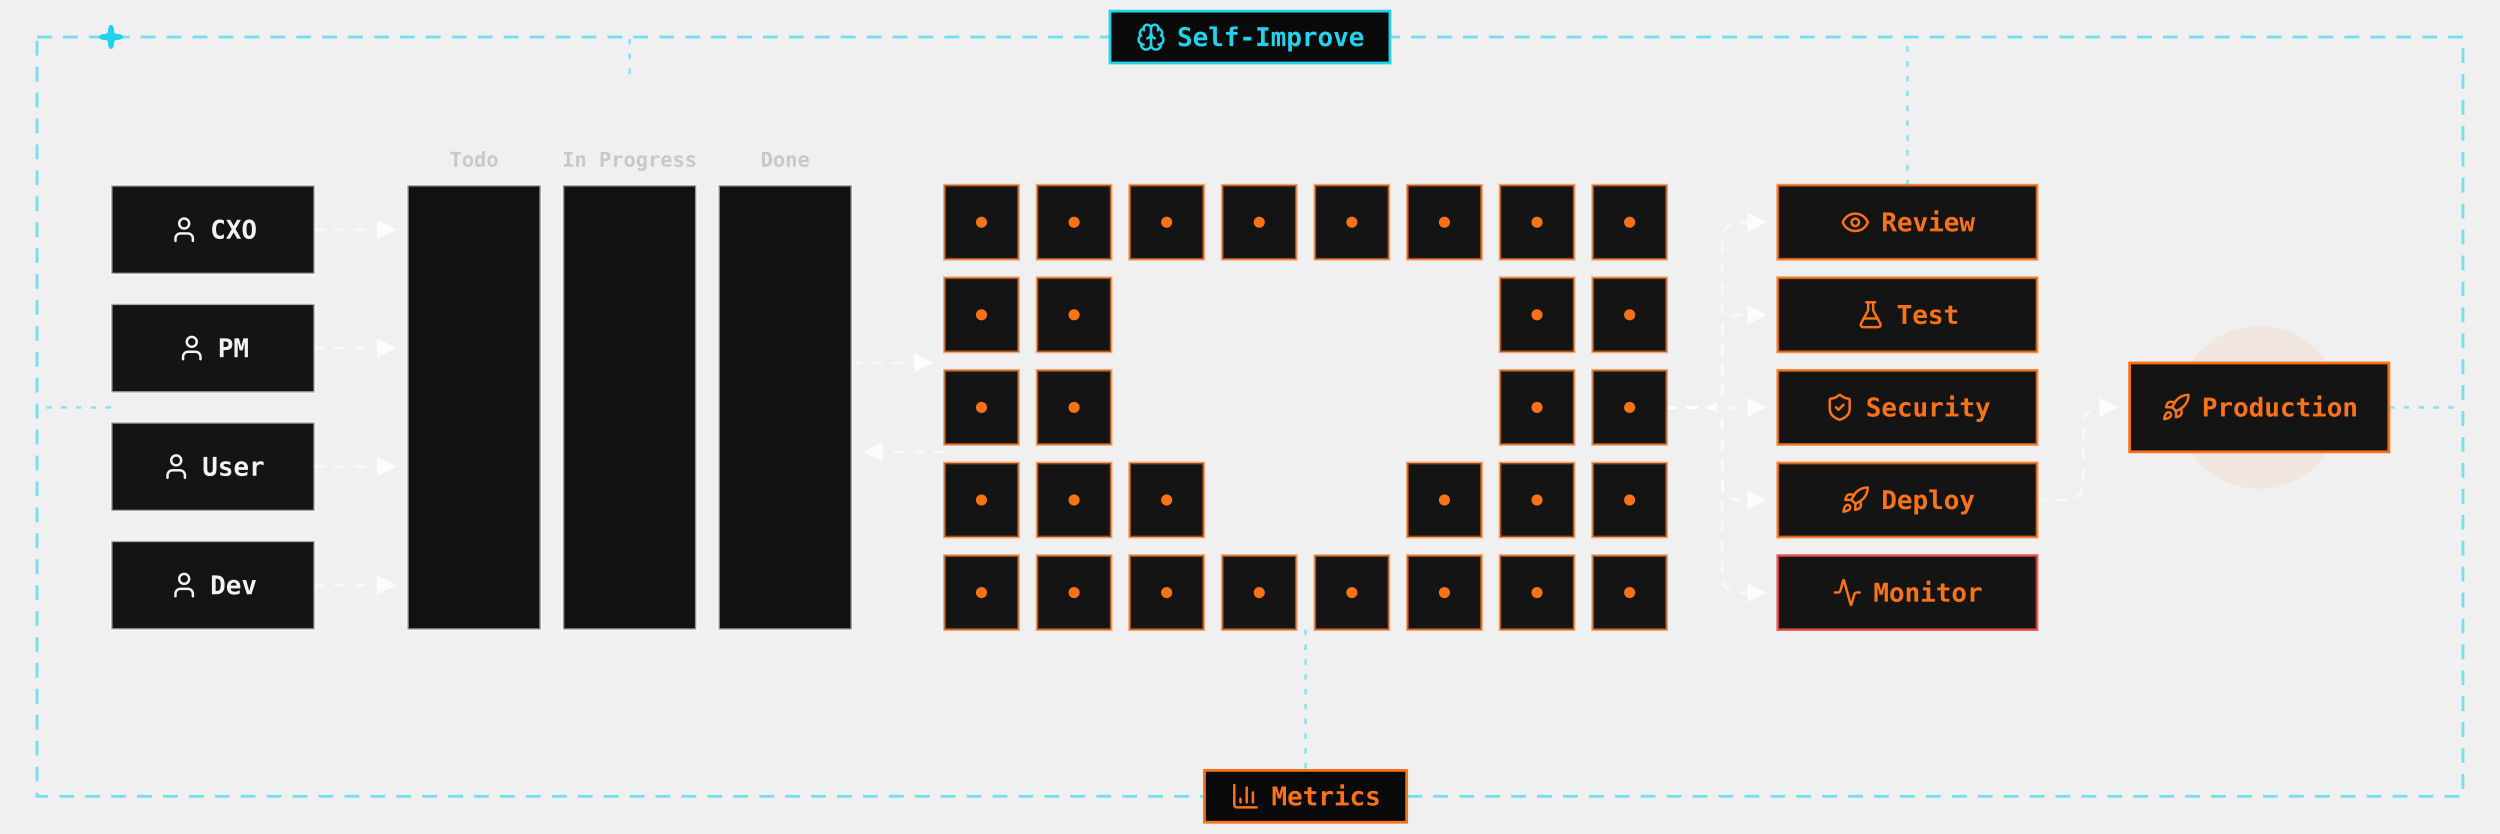
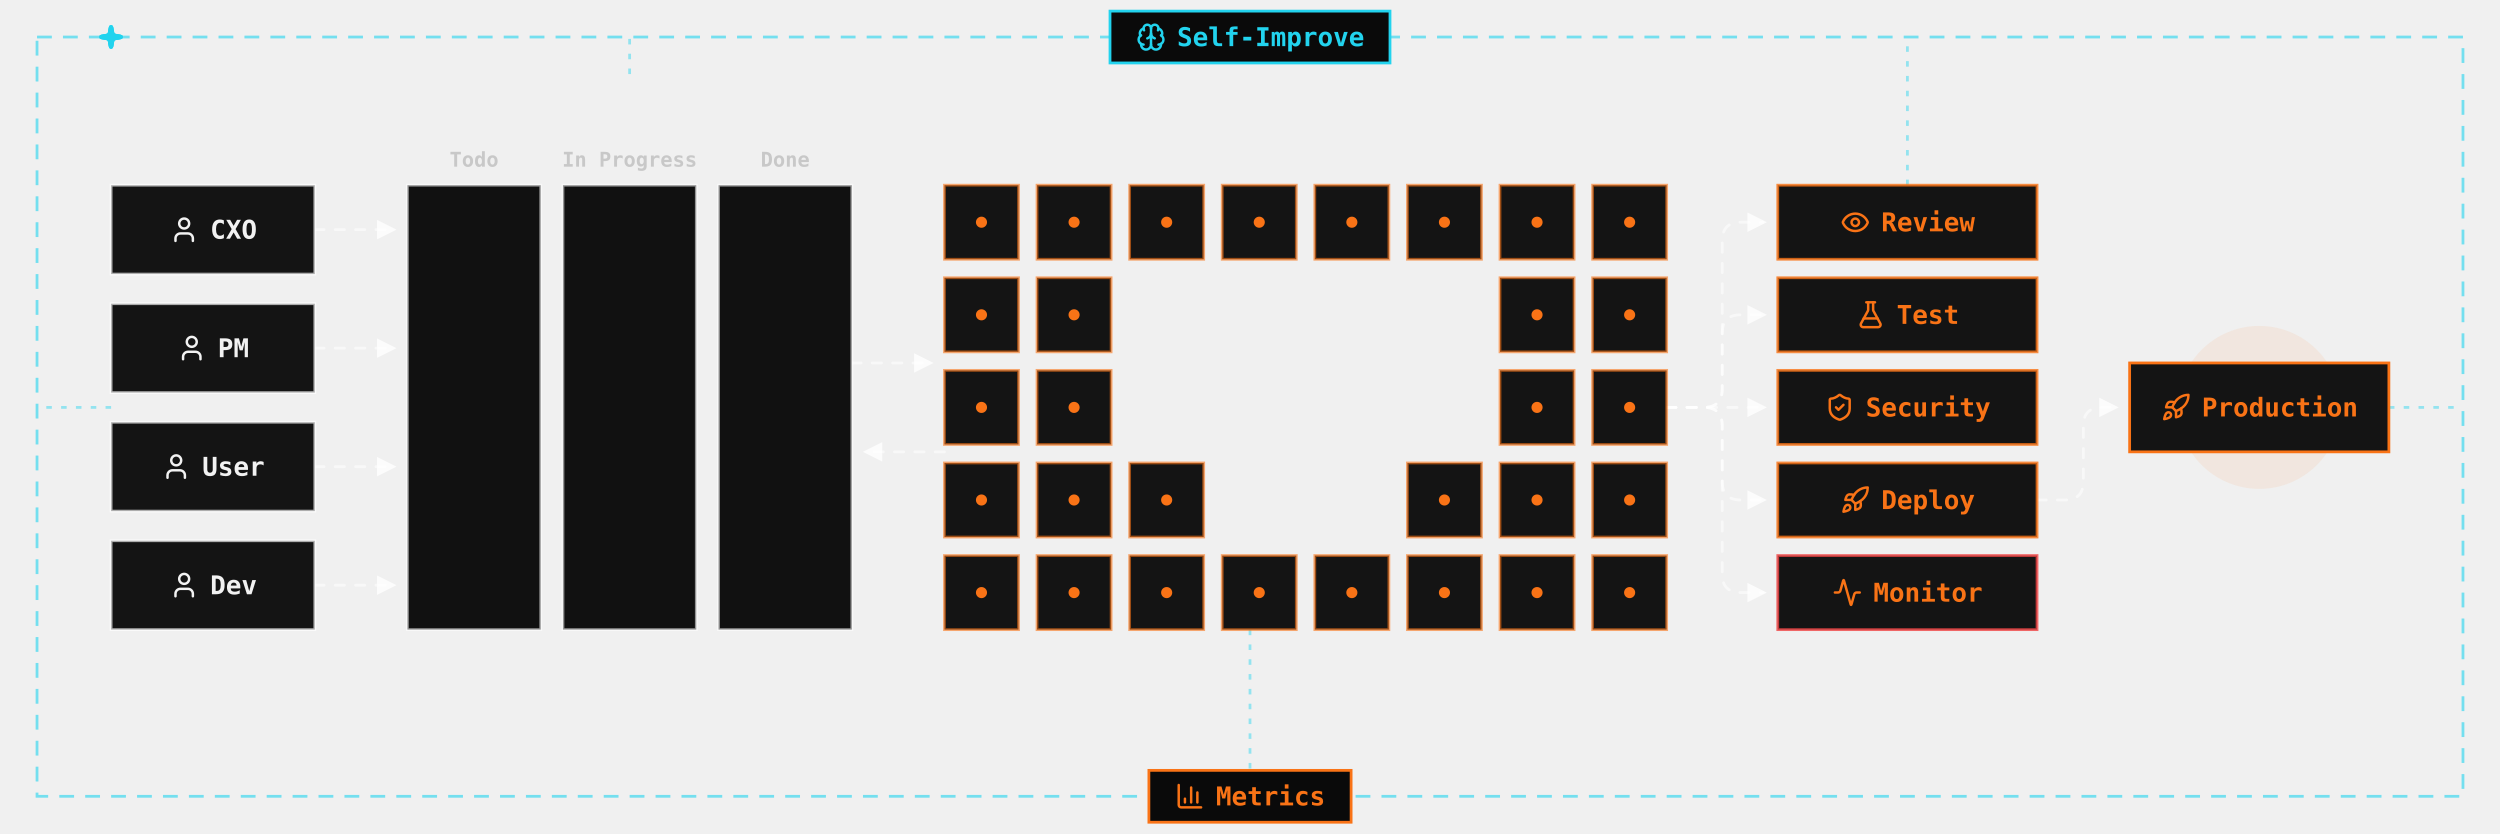
<svg xmlns="http://www.w3.org/2000/svg" viewBox="-60 -20 1350 450" font-family="Space Mono, ui-monospace, Menlo, monospace">
  <defs>
    <marker id="arr" viewBox="0 0 10 10" refX="8" refY="5" markerWidth="7" markerHeight="7" orient="auto">
      <path d="M0 0 L10 5 L0 10 Z" fill="rgba(255,255,255,0.8)" />
    </marker>
    <path id="u0" d="M110 104 H152" />
    <path id="u1" d="M110 168 H152" />
    <path id="u2" d="M110 232 H152" />
    <path id="u3" d="M110 296 H152" />
    <path id="tf" d="M400 176 H442" />
    <path id="ft" d="M450 224 H408" />
    <path id="s0" d="M840 200 H860 Q870 200 870 190 V110 Q870 100 880 100 H892" />
    <path id="s1" d="M840 200 H860 Q870 200 870 190 V160 Q870 150 880 150 H892" />
    <path id="s2" d="M840 200 H892" />
    <path id="s3" d="M840 200 H860 Q870 200 870 210 V240 Q870 250 880 250 H892" />
    <path id="s4" d="M840 200 H860 Q870 200 870 210 V290 Q870 300 880 300 H892" />
    <path id="dp" d="M1040 250 H1055 Q1065 250 1065 240 V210 Q1065 200 1075 200 H1082" />
    <path id="ob" d="M970 320 V370 Q970 380 960 380 H206 Q196 380 196 370 V328" />
  </defs>
  <g fill="none" stroke="rgba(255,255,255,0.55)" stroke-width="1.5" stroke-dasharray="5 6" stroke-linecap="round" marker-end="url(#arr)">
    <use href="#u0" />
    <use href="#u1" />
    <use href="#u2" />
    <use href="#u3" />
    <use href="#tf" />
    <use href="#ft" />
    <use href="#s0" />
    <use href="#s1" />
    <use href="#s2" />
    <use href="#s3" />
    <use href="#s4" />
    <use href="#dp" />
    <animate attributeName="stroke-dashoffset" from="0" to="-22" dur="1s" repeatCount="indefinite" />
  </g>
  <path id="ring" d="M-40 0 H1270 V410 H-40 Z" fill="none" stroke="#22d3ee" stroke-opacity="0.6" stroke-width="1.5" stroke-dasharray="8 6">
    <animate attributeName="stroke-dashoffset" from="0" to="-28" dur="1.5s" repeatCount="indefinite" />
  </path>
  <g>
    <g transform="translate(-7 -7) scale(0.58)" fill="#22d3ee" stroke="#22d3ee" stroke-width="2" stroke-linejoin="round">
      <path d="M11.017 2.814a1 1 0 0 1 1.966 0l1.051 5.558a2 2 0 0 0 1.594 1.594l5.558 1.051a1 1 0 0 1 0 1.966l-5.558 1.051a2 2 0 0 0-1.594 1.594l-1.051 5.558a1 1 0 0 1-1.966 0l-1.051-5.558a2 2 0 0 0-1.594-1.594l-5.558-1.051a1 1 0 0 1 0-1.966l5.558-1.051a2 2 0 0 0 1.594-1.594z" />
    </g>
    <animateMotion dur="12s" begin="0s" repeatCount="indefinite">
      <mpath href="#ring" />
    </animateMotion>
  </g>
  <g>
    <g transform="translate(-7 -7) scale(0.58)" fill="#22d3ee" stroke="#22d3ee" stroke-width="2" stroke-linejoin="round">
      <path d="M11.017 2.814a1 1 0 0 1 1.966 0l1.051 5.558a2 2 0 0 0 1.594 1.594l5.558 1.051a1 1 0 0 1 0 1.966l-5.558 1.051a2 2 0 0 0-1.594 1.594l-1.051 5.558a1 1 0 0 1-1.966 0l-1.051-5.558a2 2 0 0 0-1.594-1.594l-5.558-1.051a1 1 0 0 1 0-1.966l5.558-1.051a2 2 0 0 0 1.594-1.594z" />
    </g>
    <animateMotion dur="12s" begin="-4s" repeatCount="indefinite">
      <mpath href="#ring" />
    </animateMotion>
  </g>
  <g>
    <g transform="translate(-7 -7) scale(0.58)" fill="#22d3ee" stroke="#22d3ee" stroke-width="2" stroke-linejoin="round">
      <path d="M11.017 2.814a1 1 0 0 1 1.966 0l1.051 5.558a2 2 0 0 0 1.594 1.594l5.558 1.051a1 1 0 0 1 0 1.966l-5.558 1.051a2 2 0 0 0-1.594 1.594l-1.051 5.558a1 1 0 0 1-1.966 0l-1.051-5.558a2 2 0 0 0-1.594-1.594l-5.558-1.051a1 1 0 0 1 0-1.966l5.558-1.051a2 2 0 0 0 1.594-1.594z" />
    </g>
    <animateMotion dur="12s" begin="-8s" repeatCount="indefinite">
      <mpath href="#ring" />
    </animateMotion>
  </g>
  <path d="M0 200 H-40" fill="none" stroke="#22d3ee" stroke-opacity="0.45" stroke-width="1.5" stroke-dasharray="3 5" />
  <circle r="4" fill="#fff" opacity="0">
    <animate attributeName="opacity" values="1;1;0;0" keyTimes="0;0.24;0.25;1" dur="6s" begin="-0.0s" repeatCount="indefinite" />
    <animateMotion path="M0 200 H-40" dur="6s" begin="-0.0s" repeatCount="indefinite" keyPoints="0;1;1" keyTimes="0;0.25;1" calcMode="linear" />
  </circle>
  <g opacity="0">
    <animate attributeName="opacity" values="0;0;1;1;0;0" keyTimes="0;0.5;0.51;0.74;0.75;1" dur="6s" begin="-0.0s" repeatCount="indefinite" />
    <g transform="translate(-7 -7) scale(0.58)" fill="#22d3ee" stroke="#22d3ee" stroke-width="2" stroke-linejoin="round">
      <path d="M11.017 2.814a1 1 0 0 1 1.966 0l1.051 5.558a2 2 0 0 0 1.594 1.594l5.558 1.051a1 1 0 0 1 0 1.966l-5.558 1.051a2 2 0 0 0-1.594 1.594l-1.051 5.558a1 1 0 0 1-1.966 0l-1.051-5.558a2 2 0 0 0-1.594-1.594l-5.558-1.051a1 1 0 0 1 0-1.966l5.558-1.051a2 2 0 0 0 1.594-1.594z" />
    </g>
    <animateMotion path="M-40 200 H0" dur="6s" begin="-0.0s" repeatCount="indefinite" keyPoints="0;0;1;1" keyTimes="0;0.5;0.75;1" calcMode="linear" />
  </g>
  <path d="M280 20 V0" fill="none" stroke="#22d3ee" stroke-opacity="0.45" stroke-width="1.5" stroke-dasharray="3 5" />
  <circle r="4" fill="#fff" opacity="0">
    <animate attributeName="opacity" values="1;1;0;0" keyTimes="0;0.24;0.25;1" dur="6s" begin="-0.1s" repeatCount="indefinite" />
    <animateMotion path="M280 20 V0" dur="6s" begin="-0.1s" repeatCount="indefinite" keyPoints="0;1;1" keyTimes="0;0.25;1" calcMode="linear" />
  </circle>
  <g opacity="0">
    <animate attributeName="opacity" values="0;0;1;1;0;0" keyTimes="0;0.5;0.51;0.74;0.75;1" dur="6s" begin="-0.1s" repeatCount="indefinite" />
    <g transform="translate(-7 -7) scale(0.58)" fill="#22d3ee" stroke="#22d3ee" stroke-width="2" stroke-linejoin="round">
      <path d="M11.017 2.814a1 1 0 0 1 1.966 0l1.051 5.558a2 2 0 0 0 1.594 1.594l5.558 1.051a1 1 0 0 1 0 1.966l-5.558 1.051a2 2 0 0 0-1.594 1.594l-1.051 5.558a1 1 0 0 1-1.966 0l-1.051-5.558a2 2 0 0 0-1.594-1.594l-5.558-1.051a1 1 0 0 1 0-1.966l5.558-1.051a2 2 0 0 0 1.594-1.594z" />
    </g>
    <animateMotion path="M280 0 V20" dur="6s" begin="-0.1s" repeatCount="indefinite" keyPoints="0;0;1;1" keyTimes="0;0.5;0.75;1" calcMode="linear" />
  </g>
  <path d="M970 80 V0" fill="none" stroke="#22d3ee" stroke-opacity="0.45" stroke-width="1.5" stroke-dasharray="3 5" />
  <circle r="4" fill="#fff" opacity="0">
    <animate attributeName="opacity" values="1;1;0;0" keyTimes="0;0.24;0.25;1" dur="6s" begin="-0.3s" repeatCount="indefinite" />
    <animateMotion path="M970 80 V0" dur="6s" begin="-0.3s" repeatCount="indefinite" keyPoints="0;1;1" keyTimes="0;0.25;1" calcMode="linear" />
  </circle>
  <g opacity="0">
    <animate attributeName="opacity" values="0;0;1;1;0;0" keyTimes="0;0.5;0.51;0.74;0.75;1" dur="6s" begin="-0.3s" repeatCount="indefinite" />
    <g transform="translate(-7 -7) scale(0.58)" fill="#22d3ee" stroke="#22d3ee" stroke-width="2" stroke-linejoin="round">
      <path d="M11.017 2.814a1 1 0 0 1 1.966 0l1.051 5.558a2 2 0 0 0 1.594 1.594l5.558 1.051a1 1 0 0 1 0 1.966l-5.558 1.051a2 2 0 0 0-1.594 1.594l-1.051 5.558a1 1 0 0 1-1.966 0l-1.051-5.558a2 2 0 0 0-1.594-1.594l-5.558-1.051a1 1 0 0 1 0-1.966l5.558-1.051a2 2 0 0 0 1.594-1.594z" />
    </g>
    <animateMotion path="M970 0 V80" dur="6s" begin="-0.3s" repeatCount="indefinite" keyPoints="0;0;1;1" keyTimes="0;0.5;0.75;1" calcMode="linear" />
  </g>
  <path d="M1230 200 H1270" fill="none" stroke="#22d3ee" stroke-opacity="0.45" stroke-width="1.5" stroke-dasharray="3 5" />
  <circle r="4" fill="#fff" opacity="0">
    <animate attributeName="opacity" values="1;1;0;0" keyTimes="0;0.24;0.25;1" dur="6s" begin="-0.4s" repeatCount="indefinite" />
    <animateMotion path="M1230 200 H1270" dur="6s" begin="-0.4s" repeatCount="indefinite" keyPoints="0;1;1" keyTimes="0;0.25;1" calcMode="linear" />
  </circle>
  <g opacity="0">
    <animate attributeName="opacity" values="0;0;1;1;0;0" keyTimes="0;0.5;0.51;0.74;0.75;1" dur="6s" begin="-0.4s" repeatCount="indefinite" />
    <g transform="translate(-7 -7) scale(0.58)" fill="#22d3ee" stroke="#22d3ee" stroke-width="2" stroke-linejoin="round">
      <path d="M11.017 2.814a1 1 0 0 1 1.966 0l1.051 5.558a2 2 0 0 0 1.594 1.594l5.558 1.051a1 1 0 0 1 0 1.966l-5.558 1.051a2 2 0 0 0-1.594 1.594l-1.051 5.558a1 1 0 0 1-1.966 0l-1.051-5.558a2 2 0 0 0-1.594-1.594l-5.558-1.051a1 1 0 0 1 0-1.966l5.558-1.051a2 2 0 0 0 1.594-1.594z" />
    </g>
    <animateMotion path="M1270 200 H1230" dur="6s" begin="-0.4s" repeatCount="indefinite" keyPoints="0;0;1;1" keyTimes="0;0.5;0.75;1" calcMode="linear" />
  </g>
-   <path d="M645 320 V410" fill="none" stroke="#22d3ee" stroke-opacity="0.45" stroke-width="1.5" stroke-dasharray="3 5" />
+   <path d="M615 320 V410" fill="none" stroke="#22d3ee" stroke-opacity="0.45" stroke-width="1.5" stroke-dasharray="3 5" />
  <circle r="4" fill="#fff" opacity="0">
    <animate attributeName="opacity" values="1;1;0;0" keyTimes="0;0.24;0.25;1" dur="6s" begin="-0.6s" repeatCount="indefinite" />
-     <animateMotion path="M645 320 V410" dur="6s" begin="-0.6s" repeatCount="indefinite" keyPoints="0;1;1" keyTimes="0;0.25;1" calcMode="linear" />
+     <animateMotion path="M615 320 V410" dur="6s" begin="-0.6s" repeatCount="indefinite" keyPoints="0;1;1" keyTimes="0;0.25;1" calcMode="linear" />
  </circle>
  <g opacity="0">
    <animate attributeName="opacity" values="0;0;1;1;0;0" keyTimes="0;0.5;0.51;0.74;0.75;1" dur="6s" begin="-0.6s" repeatCount="indefinite" />
    <g transform="translate(-7 -7) scale(0.58)" fill="#22d3ee" stroke="#22d3ee" stroke-width="2" stroke-linejoin="round">
      <path d="M11.017 2.814a1 1 0 0 1 1.966 0l1.051 5.558a2 2 0 0 0 1.594 1.594l5.558 1.051a1 1 0 0 1 0 1.966l-5.558 1.051a2 2 0 0 0-1.594 1.594l-1.051 5.558a1 1 0 0 1-1.966 0l-1.051-5.558a2 2 0 0 0-1.594-1.594l-5.558-1.051a1 1 0 0 1 0-1.966l5.558-1.051a2 2 0 0 0 1.594-1.594z" />
    </g>
-     <animateMotion path="M645 410 V320" dur="6s" begin="-0.6s" repeatCount="indefinite" keyPoints="0;0;1;1" keyTimes="0;0.5;0.75;1" calcMode="linear" />
-   </g>
-   <rect x="590.4" y="396" width="109.2" height="28" fill="#0a0a0a" stroke="#f97316" stroke-width="1.5" />
-   <rect x="590.4" y="396" width="109.2" height="28" fill="rgba(249,115,22,0.15)" opacity="0">
+     <animateMotion path="M615 410 V320" dur="6s" begin="-0.6s" repeatCount="indefinite" keyPoints="0;0;1;1" keyTimes="0;0.5;0.75;1" calcMode="linear" />
+   </g>
+   <rect x="560.4" y="396" width="109.2" height="28" fill="#0a0a0a" stroke="#f97316" stroke-width="1.5" />
+   <rect x="560.4" y="396" width="109.2" height="28" fill="rgba(249,115,22,0.15)" opacity="0">
    <animate attributeName="opacity" values="0;0;1;0;0" keyTimes="0;0.24;0.26;0.45;1" dur="6s" begin="0s" repeatCount="indefinite" />
  </rect>
-   <g transform="translate(604.5 401.9) scale(0.671)" fill="none" stroke="#f97316" stroke-width="2" stroke-linecap="round" stroke-linejoin="round">
+   <g transform="translate(574.5 401.9) scale(0.671)" fill="none" stroke="#f97316" stroke-width="2" stroke-linecap="round" stroke-linejoin="round">
    <path d="M3 3v16a2 2 0 0 0 2 2h16" />
    <path d="M18 17V9" />
    <path d="M13 17V5" />
    <path d="M8 17v-3" />
  </g>
-   <text x="626.6" y="414.9" font-size="14" font-weight="700" fill="#f97316">Metrics</text>
+   <text x="596.6" y="414.9" font-size="14" font-weight="700" fill="#f97316">Metrics</text>
  <circle r="5" fill="#fff" opacity="0">
    <animate attributeName="opacity" values="0;0;1;1;0;0" keyTimes="0;0.25;0.26;0.49;0.5;1" dur="6s" begin="0s" repeatCount="indefinite" />
-     <animateMotion path="M699.6 410 H1270 V0 H690.6" dur="6s" begin="0s" repeatCount="indefinite" keyPoints="0;0;1;1" keyTimes="0;0.25;0.5;1" calcMode="linear" />
+     <animateMotion path="M669.6 410 H1270 V0 H690.6" dur="6s" begin="0s" repeatCount="indefinite" keyPoints="0;0;1;1" keyTimes="0;0.25;0.5;1" calcMode="linear" />
  </circle>
  <rect x="539.4" y="-14" width="151.2" height="28" fill="#0a0a0a" stroke="#22d3ee" stroke-width="1.5" />
  <rect x="539.4" y="-14" width="151.2" height="28" fill="rgba(34,211,238,0.18)" opacity="0">
    <animate attributeName="opacity" values="0;0;1;0;0" keyTimes="0;0.49;0.51;0.7;1" dur="6s" begin="0s" repeatCount="indefinite" />
  </rect>
  <g transform="translate(553.5 -8.0) scale(0.671)" fill="none" stroke="#22d3ee" stroke-width="2" stroke-linecap="round" stroke-linejoin="round">
    <path d="M12 18V5" />
    <path d="M15 13a4.17 4.17 0 0 1-3-4 4.17 4.17 0 0 1-3 4" />
    <path d="M17.598 6.5A3 3 0 1 0 12 5a3 3 0 1 0-5.598 1.5" />
    <path d="M17.997 5.125a4 4 0 0 1 2.526 5.77" />
    <path d="M18 18a4 4 0 0 0 2-7.464" />
    <path d="M19.967 17.483A4 4 0 1 1 12 18a4 4 0 1 1-7.967-.517" />
    <path d="M6 18a4 4 0 0 1-2-7.464" />
    <path d="M6.003 5.125a4 4 0 0 0-2.526 5.77" />
  </g>
  <text x="575.6" y="4.9" font-size="14" font-weight="700" fill="#22d3ee">Self-Improve</text>
  <circle r="5" fill="#f97316" opacity="0">
    <animate attributeName="opacity" values="1;1;0;0" keyTimes="0;0.495;0.500;1" dur="4s" begin="-0.5s" repeatCount="indefinite" />
    <animateMotion dur="4s" begin="-0.5s" repeatCount="indefinite" keyPoints="0;1;1" keyTimes="0;0.5;1" calcMode="linear">
      <mpath href="#u0" />
    </animateMotion>
  </circle>
  <circle r="5" fill="#f97316" opacity="0">
    <animate attributeName="opacity" values="1;1;0;0" keyTimes="0;0.495;0.500;1" dur="5s" begin="-2s" repeatCount="indefinite" />
    <animateMotion dur="5s" begin="-2s" repeatCount="indefinite" keyPoints="0;1;1" keyTimes="0;0.5;1" calcMode="linear">
      <mpath href="#u1" />
    </animateMotion>
  </circle>
  <circle r="5" fill="#f97316" opacity="0">
    <animate attributeName="opacity" values="1;1;0;0" keyTimes="0;0.495;0.500;1" dur="4.5s" begin="-3.5s" repeatCount="indefinite" />
    <animateMotion dur="4.5s" begin="-3.5s" repeatCount="indefinite" keyPoints="0;1;1" keyTimes="0;0.5;1" calcMode="linear">
      <mpath href="#u2" />
    </animateMotion>
  </circle>
  <circle r="5" fill="#f97316" opacity="0">
    <animate attributeName="opacity" values="1;1;0;0" keyTimes="0;0.495;0.500;1" dur="5.5s" begin="-1.2s" repeatCount="indefinite" />
    <animateMotion dur="5.5s" begin="-1.2s" repeatCount="indefinite" keyPoints="0;1;1" keyTimes="0;0.5;1" calcMode="linear">
      <mpath href="#u3" />
    </animateMotion>
  </circle>
  <circle r="5" fill="#f97316" opacity="0">
    <animate attributeName="opacity" values="1;1;0;0" keyTimes="0;0.495;0.500;1" dur="2s" begin="-0.3s" repeatCount="indefinite" />
    <animateMotion dur="2s" begin="-0.3s" repeatCount="indefinite" keyPoints="0;1;1" keyTimes="0;0.5;1" calcMode="linear">
      <mpath href="#tf" />
    </animateMotion>
  </circle>
  <circle r="5" fill="#fff" opacity="0">
    <animate attributeName="opacity" values="1;1;0;0" keyTimes="0;0.495;0.500;1" dur="2.4s" begin="-1.2s" repeatCount="indefinite" />
    <animateMotion dur="2.4s" begin="-1.2s" repeatCount="indefinite" keyPoints="0;1;1" keyTimes="0;0.5;1" calcMode="linear">
      <mpath href="#ft" />
    </animateMotion>
  </circle>
  <circle r="5" fill="#f97316" opacity="0">
    <animate attributeName="opacity" values="1;1;0;0" keyTimes="0;0.395;0.400;1" dur="5s" begin="0.0s" repeatCount="indefinite" />
    <animateMotion dur="5s" begin="0.0s" repeatCount="indefinite" keyPoints="0;1;1" keyTimes="0;0.4;1" calcMode="linear">
      <mpath href="#s0" />
    </animateMotion>
  </circle>
  <circle r="5" fill="#fff" opacity="0">
    <animate attributeName="opacity" values="1;1;0;0" keyTimes="0;0.395;0.400;1" dur="5s" begin="-1.0s" repeatCount="indefinite" />
    <animateMotion dur="5s" begin="-1.0s" repeatCount="indefinite" keyPoints="0;1;1" keyTimes="0;0.4;1" calcMode="linear">
      <mpath href="#s1" />
    </animateMotion>
  </circle>
  <circle r="5" fill="#f97316" opacity="0">
    <animate attributeName="opacity" values="1;1;0;0" keyTimes="0;0.395;0.400;1" dur="5s" begin="-2.0s" repeatCount="indefinite" />
    <animateMotion dur="5s" begin="-2.0s" repeatCount="indefinite" keyPoints="0;1;1" keyTimes="0;0.4;1" calcMode="linear">
      <mpath href="#s2" />
    </animateMotion>
  </circle>
  <circle r="5" fill="#fff" opacity="0">
    <animate attributeName="opacity" values="1;1;0;0" keyTimes="0;0.395;0.400;1" dur="5s" begin="-3.0s" repeatCount="indefinite" />
    <animateMotion dur="5s" begin="-3.0s" repeatCount="indefinite" keyPoints="0;1;1" keyTimes="0;0.4;1" calcMode="linear">
      <mpath href="#s3" />
    </animateMotion>
  </circle>
  <circle r="5" fill="#f97316" opacity="0">
    <animate attributeName="opacity" values="1;1;0;0" keyTimes="0;0.395;0.400;1" dur="5s" begin="-4.0s" repeatCount="indefinite" />
    <animateMotion dur="5s" begin="-4.0s" repeatCount="indefinite" keyPoints="0;1;1" keyTimes="0;0.4;1" calcMode="linear">
      <mpath href="#s4" />
    </animateMotion>
  </circle>
  <circle r="5" fill="#fff" opacity="0">
    <animate attributeName="opacity" values="1;1;0;0" keyTimes="0;0.495;0.500;1" dur="3s" begin="-1s" repeatCount="indefinite" />
    <animateMotion dur="3s" begin="-1s" repeatCount="indefinite" keyPoints="0;1;1" keyTimes="0;0.5;1" calcMode="linear">
      <mpath href="#dp" />
    </animateMotion>
  </circle>
  <rect x="0" y="80" width="110" height="48" fill="#141414" stroke="#fff" stroke-width="1.5" stroke-opacity="0.65" />
  <rect x="0" y="80" width="110" height="48" fill="rgba(255,255,255,0.1)" stroke="#fff" stroke-width="1.5" opacity="0">
    <animate attributeName="opacity" values="0.8;0;0;0.8" keyTimes="0;0.2;0.95;1" dur="4s" begin="-0.5s" repeatCount="indefinite" />
  </rect>
  <g transform="translate(31.4 96.0) scale(0.671)" fill="none" stroke="#f2f2f2" stroke-width="2" stroke-linecap="round" stroke-linejoin="round">
    <path d="M19 21v-2a4 4 0 0 0-4-4H9a4 4 0 0 0-4 4v2" />
    <circle cx="12" cy="7" r="4" />
  </g>
  <text x="53.5" y="108.9" font-size="14" font-weight="700" fill="#f2f2f2">CXO</text>
  <rect x="0" y="144" width="110" height="48" fill="#141414" stroke="#fff" stroke-width="1.5" stroke-opacity="0.65" />
  <rect x="0" y="144" width="110" height="48" fill="rgba(255,255,255,0.1)" stroke="#fff" stroke-width="1.5" opacity="0">
    <animate attributeName="opacity" values="0.8;0;0;0.8" keyTimes="0;0.2;0.95;1" dur="5s" begin="-2s" repeatCount="indefinite" />
  </rect>
  <g transform="translate(35.5 159.9) scale(0.671)" fill="none" stroke="#f2f2f2" stroke-width="2" stroke-linecap="round" stroke-linejoin="round">
    <path d="M19 21v-2a4 4 0 0 0-4-4H9a4 4 0 0 0-4 4v2" />
    <circle cx="12" cy="7" r="4" />
  </g>
  <text x="57.6" y="172.9" font-size="14" font-weight="700" fill="#f2f2f2">PM</text>
  <rect x="0" y="208" width="110" height="48" fill="#141414" stroke="#fff" stroke-width="1.5" stroke-opacity="0.65" />
  <rect x="0" y="208" width="110" height="48" fill="rgba(255,255,255,0.1)" stroke="#fff" stroke-width="1.5" opacity="0">
    <animate attributeName="opacity" values="0.8;0;0;0.8" keyTimes="0;0.2;0.95;1" dur="4.5s" begin="-3.5s" repeatCount="indefinite" />
  </rect>
  <g transform="translate(27.1 223.9) scale(0.671)" fill="none" stroke="#f2f2f2" stroke-width="2" stroke-linecap="round" stroke-linejoin="round">
    <path d="M19 21v-2a4 4 0 0 0-4-4H9a4 4 0 0 0-4 4v2" />
    <circle cx="12" cy="7" r="4" />
  </g>
  <text x="49.2" y="236.9" font-size="14" font-weight="700" fill="#f2f2f2">User</text>
  <rect x="0" y="272" width="110" height="48" fill="#141414" stroke="#fff" stroke-width="1.5" stroke-opacity="0.65" />
  <rect x="0" y="272" width="110" height="48" fill="rgba(255,255,255,0.1)" stroke="#fff" stroke-width="1.5" opacity="0">
    <animate attributeName="opacity" values="0.8;0;0;0.8" keyTimes="0;0.2;0.95;1" dur="5.5s" begin="-1.2s" repeatCount="indefinite" />
  </rect>
  <g transform="translate(31.4 287.9) scale(0.671)" fill="none" stroke="#f2f2f2" stroke-width="2" stroke-linecap="round" stroke-linejoin="round">
    <path d="M19 21v-2a4 4 0 0 0-4-4H9a4 4 0 0 0-4 4v2" />
    <circle cx="12" cy="7" r="4" />
  </g>
  <text x="53.5" y="300.9" font-size="14" font-weight="700" fill="#f2f2f2">Dev</text>
  <rect x="160" y="80" width="72" height="240" fill="#111" stroke="rgba(255,255,255,0.55)" stroke-width="1.5" />
  <text x="196" y="70" text-anchor="middle" font-size="11" font-weight="700" fill="#c8c8c8">Todo</text>
  <rect x="244" y="80" width="72" height="240" fill="#111" stroke="rgba(255,255,255,0.55)" stroke-width="1.5" />
  <text x="280" y="70" text-anchor="middle" font-size="11" font-weight="700" fill="#c8c8c8">In Progress</text>
  <rect x="328" y="80" width="72" height="240" fill="#111" stroke="rgba(255,255,255,0.55)" stroke-width="1.5" />
  <text x="364" y="70" text-anchor="middle" font-size="11" font-weight="700" fill="#c8c8c8">Done</text>
  <g opacity="0">
    <animate attributeName="opacity" values="0;1;1;0" keyTimes="0;0.05;0.9;1" dur="12s" begin="-1s" repeatCount="indefinite" />
    <animateTransform attributeName="transform" type="translate" values="0 0;0 0;84 0;84 0;168 0;168 0" keyTimes="0;0.3;0.35;0.6;0.65;1" dur="12s" begin="-1s" repeatCount="indefinite" />
    <rect x="165" y="86.0" width="62" height="22" fill="#141414" stroke="rgba(255,255,255,0.55)" />
    <rect x="165" y="86.0" width="4" height="22" fill="#f97316" />
    <text x="198.0" y="101.0" text-anchor="middle" font-size="10" fill="#fff">FEAT 41</text>
  </g>
  <g opacity="0">
    <animate attributeName="opacity" values="0;1;1;0" keyTimes="0;0.05;0.9;1" dur="12s" begin="-7s" repeatCount="indefinite" />
    <animateTransform attributeName="transform" type="translate" values="0 0;0 0;84 0;84 0;168 0;168 0" keyTimes="0;0.3;0.35;0.6;0.65;1" dur="12s" begin="-7s" repeatCount="indefinite" />
    <rect x="165" y="86.0" width="62" height="22" fill="#141414" stroke="rgba(255,255,255,0.55)" />
    <rect x="165" y="86.0" width="4" height="22" fill="#f97316" />
    <text x="198.0" y="101.0" text-anchor="middle" font-size="10" fill="#fff">FEAT 45</text>
  </g>
  <g opacity="0">
    <animate attributeName="opacity" values="0;1;1;0" keyTimes="0;0.05;0.9;1" dur="12s" begin="-5s" repeatCount="indefinite" />
    <animateTransform attributeName="transform" type="translate" values="0 0;0 0;84 0;84 0;168 0;168 0" keyTimes="0;0.3;0.35;0.6;0.65;1" dur="12s" begin="-5s" repeatCount="indefinite" />
    <rect x="165" y="115.4" width="62" height="22" fill="#141414" stroke="rgba(255,255,255,0.55)" />
    <rect x="165" y="115.4" width="4" height="22" fill="#f97316" />
    <text x="198.0" y="130.4" text-anchor="middle" font-size="10" fill="#fff">FEAT 42</text>
  </g>
  <g opacity="0">
    <animate attributeName="opacity" values="0;1;1;0" keyTimes="0;0.05;0.9;1" dur="12s" begin="-11s" repeatCount="indefinite" />
    <animateTransform attributeName="transform" type="translate" values="0 0;0 0;84 0;84 0;168 0;168 0" keyTimes="0;0.3;0.35;0.6;0.65;1" dur="12s" begin="-11s" repeatCount="indefinite" />
    <rect x="165" y="115.4" width="62" height="22" fill="#141414" stroke="rgba(255,255,255,0.55)" />
    <rect x="165" y="115.4" width="4" height="22" fill="#ef4444" />
    <text x="198.0" y="130.4" text-anchor="middle" font-size="10" fill="#fff">BUG 52</text>
  </g>
  <g opacity="0">
    <animate attributeName="opacity" values="0;1;1;0" keyTimes="0;0.05;0.9;1" dur="12s" begin="-9s" repeatCount="indefinite" />
    <animateTransform attributeName="transform" type="translate" values="0 0;0 0;84 0;84 0;168 0;168 0" keyTimes="0;0.3;0.35;0.6;0.65;1" dur="12s" begin="-9s" repeatCount="indefinite" />
    <rect x="165" y="144.9" width="62" height="22" fill="#141414" stroke="rgba(255,255,255,0.55)" />
    <rect x="165" y="144.9" width="4" height="22" fill="#f97316" />
    <text x="198.0" y="159.9" text-anchor="middle" font-size="10" fill="#fff">FEAT 43</text>
  </g>
  <g opacity="0">
    <animate attributeName="opacity" values="0;1;1;0" keyTimes="0;0.05;0.9;1" dur="12s" begin="-3s" repeatCount="indefinite" />
    <animateTransform attributeName="transform" type="translate" values="0 0;0 0;84 0;84 0;168 0;168 0" keyTimes="0;0.3;0.35;0.6;0.65;1" dur="12s" begin="-3s" repeatCount="indefinite" />
    <rect x="165" y="144.9" width="62" height="22" fill="#141414" stroke="rgba(255,255,255,0.55)" />
    <rect x="165" y="144.9" width="4" height="22" fill="#f97316" />
    <text x="198.0" y="159.9" text-anchor="middle" font-size="10" fill="#fff">FEAT 46</text>
  </g>
  <g opacity="0">
    <animate attributeName="opacity" values="0;1;1;0" keyTimes="0;0.05;0.9;1" dur="12s" begin="-6s" repeatCount="indefinite" />
    <animateTransform attributeName="transform" type="translate" values="0 0;0 0;84 0;84 0;168 0;168 0" keyTimes="0;0.3;0.35;0.6;0.65;1" dur="12s" begin="-6s" repeatCount="indefinite" />
    <rect x="165" y="174.3" width="62" height="22" fill="#141414" stroke="rgba(255,255,255,0.55)" />
    <rect x="165" y="174.3" width="4" height="22" fill="#ef4444" />
    <text x="198.0" y="189.3" text-anchor="middle" font-size="10" fill="#fff">BUG 51</text>
  </g>
  <g opacity="0">
    <animate attributeName="opacity" values="0;1;1;0" keyTimes="0;0.05;0.9;1" dur="12s" begin="-0.5s" repeatCount="indefinite" />
    <animateTransform attributeName="transform" type="translate" values="0 0;0 0;84 0;84 0;168 0;168 0" keyTimes="0;0.3;0.35;0.6;0.65;1" dur="12s" begin="-0.5s" repeatCount="indefinite" />
    <rect x="165" y="174.3" width="62" height="22" fill="#141414" stroke="rgba(255,255,255,0.55)" />
    <rect x="165" y="174.3" width="4" height="22" fill="#f97316" />
    <text x="198.0" y="189.3" text-anchor="middle" font-size="10" fill="#fff">CHORE 47</text>
  </g>
  <g opacity="0">
    <animate attributeName="opacity" values="0;1;1;0" keyTimes="0;0.05;0.9;1" dur="12s" begin="-2.5s" repeatCount="indefinite" />
    <animateTransform attributeName="transform" type="translate" values="0 0;0 0;84 0;84 0;168 0;168 0" keyTimes="0;0.3;0.35;0.6;0.65;1" dur="12s" begin="-2.5s" repeatCount="indefinite" />
    <rect x="165" y="203.7" width="62" height="22" fill="#141414" stroke="rgba(255,255,255,0.55)" />
    <rect x="165" y="203.7" width="4" height="22" fill="#f97316" />
    <text x="198.0" y="218.7" text-anchor="middle" font-size="10" fill="#fff">CHORE 44</text>
  </g>
  <g opacity="0">
    <animate attributeName="opacity" values="0;1;1;0" keyTimes="0;0.05;0.9;1" dur="12s" begin="-8.5s" repeatCount="indefinite" />
    <animateTransform attributeName="transform" type="translate" values="0 0;0 0;84 0;84 0;168 0;168 0" keyTimes="0;0.3;0.35;0.6;0.65;1" dur="12s" begin="-8.5s" repeatCount="indefinite" />
    <rect x="165" y="203.7" width="62" height="22" fill="#141414" stroke="rgba(255,255,255,0.55)" />
    <rect x="165" y="203.7" width="4" height="22" fill="#f97316" />
    <text x="198.0" y="218.7" text-anchor="middle" font-size="10" fill="#fff">FEAT 48</text>
  </g>
  <g opacity="0">
    <animate attributeName="opacity" values="0;1;1;0" keyTimes="0;0.05;0.9;1" dur="12s" begin="-4s" repeatCount="indefinite" />
    <animateTransform attributeName="transform" type="translate" values="0 0;0 0;84 0;84 0;168 0;168 0" keyTimes="0;0.3;0.35;0.6;0.65;1" dur="12s" begin="-4s" repeatCount="indefinite" />
    <rect x="165" y="233.1" width="62" height="22" fill="#141414" stroke="rgba(255,255,255,0.55)" />
    <rect x="165" y="233.1" width="4" height="22" fill="#f97316" />
    <text x="198.0" y="248.1" text-anchor="middle" font-size="10" fill="#fff">FEAT 49</text>
  </g>
  <g opacity="0">
    <animate attributeName="opacity" values="0;1;1;0" keyTimes="0;0.05;0.9;1" dur="12s" begin="-10s" repeatCount="indefinite" />
    <animateTransform attributeName="transform" type="translate" values="0 0;0 0;84 0;84 0;168 0;168 0" keyTimes="0;0.3;0.35;0.6;0.65;1" dur="12s" begin="-10s" repeatCount="indefinite" />
    <rect x="165" y="233.1" width="62" height="22" fill="#141414" stroke="rgba(255,255,255,0.55)" />
    <rect x="165" y="233.1" width="4" height="22" fill="#f97316" />
    <text x="198.0" y="248.1" text-anchor="middle" font-size="10" fill="#fff">CHORE 50</text>
  </g>
  <g opacity="0">
    <animate attributeName="opacity" values="0;1;1;0" keyTimes="0;0.05;0.9;1" dur="12s" begin="-1.8s" repeatCount="indefinite" />
    <animateTransform attributeName="transform" type="translate" values="0 0;0 0;84 0;84 0;168 0;168 0" keyTimes="0;0.3;0.35;0.6;0.65;1" dur="12s" begin="-1.8s" repeatCount="indefinite" />
    <rect x="165" y="262.6" width="62" height="22" fill="#141414" stroke="rgba(255,255,255,0.55)" />
    <rect x="165" y="262.6" width="4" height="22" fill="#ef4444" />
    <text x="198.0" y="277.6" text-anchor="middle" font-size="10" fill="#fff">BUG 53</text>
  </g>
  <g opacity="0">
    <animate attributeName="opacity" values="0;1;1;0" keyTimes="0;0.05;0.9;1" dur="12s" begin="-7.8s" repeatCount="indefinite" />
    <animateTransform attributeName="transform" type="translate" values="0 0;0 0;84 0;84 0;168 0;168 0" keyTimes="0;0.3;0.35;0.6;0.65;1" dur="12s" begin="-7.8s" repeatCount="indefinite" />
    <rect x="165" y="262.6" width="62" height="22" fill="#141414" stroke="rgba(255,255,255,0.55)" />
    <rect x="165" y="262.6" width="4" height="22" fill="#f97316" />
    <text x="198.0" y="277.6" text-anchor="middle" font-size="10" fill="#fff">FEAT 54</text>
  </g>
  <g opacity="0">
    <animate attributeName="opacity" values="0;1;1;0" keyTimes="0;0.05;0.9;1" dur="12s" begin="-5.5s" repeatCount="indefinite" />
    <animateTransform attributeName="transform" type="translate" values="0 0;0 0;84 0;84 0;168 0;168 0" keyTimes="0;0.3;0.35;0.6;0.65;1" dur="12s" begin="-5.5s" repeatCount="indefinite" />
    <rect x="165" y="292.0" width="62" height="22" fill="#141414" stroke="rgba(255,255,255,0.55)" />
    <rect x="165" y="292.0" width="4" height="22" fill="#f97316" />
    <text x="198.0" y="307.0" text-anchor="middle" font-size="10" fill="#fff">CHORE 55</text>
  </g>
  <g opacity="0">
    <animate attributeName="opacity" values="0;1;1;0" keyTimes="0;0.05;0.9;1" dur="12s" begin="-11.5s" repeatCount="indefinite" />
    <animateTransform attributeName="transform" type="translate" values="0 0;0 0;84 0;84 0;168 0;168 0" keyTimes="0;0.3;0.35;0.6;0.65;1" dur="12s" begin="-11.5s" repeatCount="indefinite" />
    <rect x="165" y="292.0" width="62" height="22" fill="#141414" stroke="rgba(255,255,255,0.55)" />
    <rect x="165" y="292.0" width="4" height="22" fill="#f97316" />
    <text x="198.0" y="307.0" text-anchor="middle" font-size="10" fill="#fff">FEAT 56</text>
  </g>
  <rect x="450" y="80" width="40" height="40" fill="#141414" stroke="#f97316" stroke-width="1.5" stroke-opacity="0.6" />
  <circle cx="470" cy="100" r="3" fill="#f97316">
    <animate attributeName="opacity" values="1;0.2;1" dur="0.8s" repeatCount="indefinite" />
  </circle>
  <rect x="500" y="80" width="40" height="40" fill="#141414" stroke="#f97316" stroke-width="1.5" stroke-opacity="0.6" />
  <circle cx="520" cy="100" r="3" fill="#f97316">
    <animate attributeName="opacity" values="1;0.2;1" dur="1.0s" repeatCount="indefinite" />
  </circle>
  <rect x="550" y="80" width="40" height="40" fill="#141414" stroke="#f97316" stroke-width="1.5" stroke-opacity="0.6" />
  <circle cx="570" cy="100" r="3" fill="#f97316">
    <animate attributeName="opacity" values="1;0.2;1" dur="1.2s" repeatCount="indefinite" />
  </circle>
  <rect x="600" y="80" width="40" height="40" fill="#141414" stroke="#f97316" stroke-width="1.5" stroke-opacity="0.6" />
  <circle cx="620" cy="100" r="3" fill="#f97316">
    <animate attributeName="opacity" values="1;0.2;1" dur="1.4s" repeatCount="indefinite" />
  </circle>
  <rect x="650" y="80" width="40" height="40" fill="#141414" stroke="#f97316" stroke-width="1.5" stroke-opacity="0.6" />
  <circle cx="670" cy="100" r="3" fill="#f97316">
    <animate attributeName="opacity" values="1;0.2;1" dur="1.6s" repeatCount="indefinite" />
  </circle>
  <rect x="700" y="80" width="40" height="40" fill="#141414" stroke="#f97316" stroke-width="1.5" stroke-opacity="0.6" />
  <circle cx="720" cy="100" r="3" fill="#f97316">
    <animate attributeName="opacity" values="1;0.2;1" dur="1.8s" repeatCount="indefinite" />
  </circle>
  <rect x="750" y="80" width="40" height="40" fill="#141414" stroke="#f97316" stroke-width="1.5" stroke-opacity="0.6" />
  <circle cx="770" cy="100" r="3" fill="#f97316">
    <animate attributeName="opacity" values="1;0.2;1" dur="2.0s" repeatCount="indefinite" />
  </circle>
  <rect x="800" y="80" width="40" height="40" fill="#141414" stroke="#f97316" stroke-width="1.5" stroke-opacity="0.6" />
  <circle cx="820" cy="100" r="3" fill="#f97316">
    <animate attributeName="opacity" values="1;0.2;1" dur="0.8s" repeatCount="indefinite" />
  </circle>
  <rect x="450" y="130" width="40" height="40" fill="#141414" stroke="#f97316" stroke-width="1.5" stroke-opacity="0.6" />
  <circle cx="470" cy="150" r="3" fill="#f97316">
    <animate attributeName="opacity" values="1;0.2;1" dur="1.0s" repeatCount="indefinite" />
  </circle>
  <rect x="500" y="130" width="40" height="40" fill="#141414" stroke="#f97316" stroke-width="1.5" stroke-opacity="0.6" />
  <circle cx="520" cy="150" r="3" fill="#f97316">
    <animate attributeName="opacity" values="1;0.2;1" dur="1.2s" repeatCount="indefinite" />
  </circle>
  <g opacity="0">
    <animate attributeName="opacity" values="0;0;1;1;0;0" keyTimes="0;0.24;0.28;0.76;0.80;1" dur="12s" begin="-2s" repeatCount="indefinite" />
    <rect x="550" y="130" width="40" height="40" fill="#141414" stroke="#f97316" stroke-width="1.5" stroke-opacity="0.6" />
    <circle cx="570" cy="150" r="3" fill="#f97316">
      <animate attributeName="opacity" values="1;0.2;1" dur="1.4s" repeatCount="indefinite" />
    </circle>
  </g>
  <g opacity="0">
    <animate attributeName="opacity" values="0;0;1;1;0;0" keyTimes="0;0.06;0.10;0.64;0.68;1" dur="12s" begin="-2s" repeatCount="indefinite" />
    <rect x="600" y="130" width="40" height="40" fill="#141414" stroke="#f97316" stroke-width="1.5" stroke-opacity="0.6" />
    <circle cx="620" cy="150" r="3" fill="#f97316">
      <animate attributeName="opacity" values="1;0.2;1" dur="1.6s" repeatCount="indefinite" />
    </circle>
  </g>
  <g opacity="0">
    <animate attributeName="opacity" values="0;0;1;1;0;0" keyTimes="0;0.09;0.13;0.66;0.70;1" dur="12s" begin="-2s" repeatCount="indefinite" />
    <rect x="650" y="130" width="40" height="40" fill="#141414" stroke="#f97316" stroke-width="1.5" stroke-opacity="0.6" />
    <circle cx="670" cy="150" r="3" fill="#f97316">
      <animate attributeName="opacity" values="1;0.2;1" dur="1.8s" repeatCount="indefinite" />
    </circle>
  </g>
  <g opacity="0">
    <animate attributeName="opacity" values="0;0;1;1;0;0" keyTimes="0;0.27;0.31;0.78;0.82;1" dur="12s" begin="-2s" repeatCount="indefinite" />
    <rect x="700" y="130" width="40" height="40" fill="#141414" stroke="#f97316" stroke-width="1.5" stroke-opacity="0.6" />
    <circle cx="720" cy="150" r="3" fill="#f97316">
      <animate attributeName="opacity" values="1;0.2;1" dur="2.0s" repeatCount="indefinite" />
    </circle>
  </g>
  <rect x="750" y="130" width="40" height="40" fill="#141414" stroke="#f97316" stroke-width="1.5" stroke-opacity="0.6" />
  <circle cx="770" cy="150" r="3" fill="#f97316">
    <animate attributeName="opacity" values="1;0.2;1" dur="0.8s" repeatCount="indefinite" />
  </circle>
  <rect x="800" y="130" width="40" height="40" fill="#141414" stroke="#f97316" stroke-width="1.5" stroke-opacity="0.6" />
  <circle cx="820" cy="150" r="3" fill="#f97316">
    <animate attributeName="opacity" values="1;0.2;1" dur="1.0s" repeatCount="indefinite" />
  </circle>
  <rect x="450" y="180" width="40" height="40" fill="#141414" stroke="#f97316" stroke-width="1.5" stroke-opacity="0.6" />
  <circle cx="470" cy="200" r="3" fill="#f97316">
    <animate attributeName="opacity" values="1;0.2;1" dur="1.2s" repeatCount="indefinite" />
  </circle>
  <rect x="500" y="180" width="40" height="40" fill="#141414" stroke="#f97316" stroke-width="1.5" stroke-opacity="0.6" />
  <circle cx="520" cy="200" r="3" fill="#f97316">
    <animate attributeName="opacity" values="1;0.2;1" dur="1.4s" repeatCount="indefinite" />
  </circle>
  <g opacity="0">
    <animate attributeName="opacity" values="0;0;1;1;0;0" keyTimes="0;0.18;0.22;0.72;0.76;1" dur="12s" begin="-2s" repeatCount="indefinite" />
    <rect x="550" y="180" width="40" height="40" fill="#141414" stroke="#f97316" stroke-width="1.5" stroke-opacity="0.6" />
    <circle cx="570" cy="200" r="3" fill="#f97316">
      <animate attributeName="opacity" values="1;0.2;1" dur="1.6s" repeatCount="indefinite" />
    </circle>
  </g>
  <g opacity="0">
    <animate attributeName="opacity" values="0;0;1;1;0;0" keyTimes="0;0.00;0.04;0.60;0.64;1" dur="12s" begin="-2s" repeatCount="indefinite" />
    <rect x="600" y="180" width="40" height="40" fill="#141414" stroke="#f97316" stroke-width="1.5" stroke-opacity="0.6" />
    <circle cx="620" cy="200" r="3" fill="#f97316">
      <animate attributeName="opacity" values="1;0.2;1" dur="1.8s" repeatCount="indefinite" />
    </circle>
  </g>
  <g opacity="0">
    <animate attributeName="opacity" values="0;0;1;1;0;0" keyTimes="0;0.03;0.07;0.62;0.66;1" dur="12s" begin="-2s" repeatCount="indefinite" />
    <rect x="650" y="180" width="40" height="40" fill="#141414" stroke="#f97316" stroke-width="1.5" stroke-opacity="0.6" />
    <circle cx="670" cy="200" r="3" fill="#f97316">
      <animate attributeName="opacity" values="1;0.2;1" dur="2.0s" repeatCount="indefinite" />
    </circle>
  </g>
  <g opacity="0">
    <animate attributeName="opacity" values="0;0;1;1;0;0" keyTimes="0;0.21;0.25;0.74;0.78;1" dur="12s" begin="-2s" repeatCount="indefinite" />
    <rect x="700" y="180" width="40" height="40" fill="#141414" stroke="#f97316" stroke-width="1.5" stroke-opacity="0.6" />
    <circle cx="720" cy="200" r="3" fill="#f97316">
      <animate attributeName="opacity" values="1;0.2;1" dur="0.8s" repeatCount="indefinite" />
    </circle>
  </g>
  <rect x="750" y="180" width="40" height="40" fill="#141414" stroke="#f97316" stroke-width="1.5" stroke-opacity="0.6" />
  <circle cx="770" cy="200" r="3" fill="#f97316">
    <animate attributeName="opacity" values="1;0.2;1" dur="1.0s" repeatCount="indefinite" />
  </circle>
  <rect x="800" y="180" width="40" height="40" fill="#141414" stroke="#f97316" stroke-width="1.5" stroke-opacity="0.6" />
  <circle cx="820" cy="200" r="3" fill="#f97316">
    <animate attributeName="opacity" values="1;0.2;1" dur="1.2s" repeatCount="indefinite" />
  </circle>
  <rect x="450" y="230" width="40" height="40" fill="#141414" stroke="#f97316" stroke-width="1.5" stroke-opacity="0.6" />
  <circle cx="470" cy="250" r="3" fill="#f97316">
    <animate attributeName="opacity" values="1;0.2;1" dur="1.4s" repeatCount="indefinite" />
  </circle>
  <rect x="500" y="230" width="40" height="40" fill="#141414" stroke="#f97316" stroke-width="1.5" stroke-opacity="0.6" />
  <circle cx="520" cy="250" r="3" fill="#f97316">
    <animate attributeName="opacity" values="1;0.2;1" dur="1.6s" repeatCount="indefinite" />
  </circle>
  <rect x="550" y="230" width="40" height="40" fill="#141414" stroke="#f97316" stroke-width="1.5" stroke-opacity="0.6" />
  <circle cx="570" cy="250" r="3" fill="#f97316">
    <animate attributeName="opacity" values="1;0.2;1" dur="1.8s" repeatCount="indefinite" />
  </circle>
  <g opacity="0">
    <animate attributeName="opacity" values="0;0;1;1;0;0" keyTimes="0;0.12;0.16;0.68;0.72;1" dur="12s" begin="-2s" repeatCount="indefinite" />
    <rect x="600" y="230" width="40" height="40" fill="#141414" stroke="#f97316" stroke-width="1.5" stroke-opacity="0.6" />
    <circle cx="620" cy="250" r="3" fill="#f97316">
      <animate attributeName="opacity" values="1;0.2;1" dur="2.0s" repeatCount="indefinite" />
    </circle>
  </g>
  <g opacity="0">
    <animate attributeName="opacity" values="0;0;1;1;0;0" keyTimes="0;0.15;0.19;0.70;0.74;1" dur="12s" begin="-2s" repeatCount="indefinite" />
    <rect x="650" y="230" width="40" height="40" fill="#141414" stroke="#f97316" stroke-width="1.5" stroke-opacity="0.6" />
    <circle cx="670" cy="250" r="3" fill="#f97316">
      <animate attributeName="opacity" values="1;0.2;1" dur="0.8s" repeatCount="indefinite" />
    </circle>
  </g>
  <rect x="700" y="230" width="40" height="40" fill="#141414" stroke="#f97316" stroke-width="1.5" stroke-opacity="0.6" />
  <circle cx="720" cy="250" r="3" fill="#f97316">
    <animate attributeName="opacity" values="1;0.2;1" dur="1.0s" repeatCount="indefinite" />
  </circle>
  <rect x="750" y="230" width="40" height="40" fill="#141414" stroke="#f97316" stroke-width="1.5" stroke-opacity="0.6" />
  <circle cx="770" cy="250" r="3" fill="#f97316">
    <animate attributeName="opacity" values="1;0.2;1" dur="1.2s" repeatCount="indefinite" />
  </circle>
  <rect x="800" y="230" width="40" height="40" fill="#141414" stroke="#f97316" stroke-width="1.5" stroke-opacity="0.6" />
  <circle cx="820" cy="250" r="3" fill="#f97316">
    <animate attributeName="opacity" values="1;0.2;1" dur="1.4s" repeatCount="indefinite" />
  </circle>
  <rect x="450" y="280" width="40" height="40" fill="#141414" stroke="#f97316" stroke-width="1.5" stroke-opacity="0.6" />
  <circle cx="470" cy="300" r="3" fill="#f97316">
    <animate attributeName="opacity" values="1;0.2;1" dur="1.6s" repeatCount="indefinite" />
  </circle>
  <rect x="500" y="280" width="40" height="40" fill="#141414" stroke="#f97316" stroke-width="1.5" stroke-opacity="0.6" />
  <circle cx="520" cy="300" r="3" fill="#f97316">
    <animate attributeName="opacity" values="1;0.2;1" dur="1.8s" repeatCount="indefinite" />
  </circle>
  <rect x="550" y="280" width="40" height="40" fill="#141414" stroke="#f97316" stroke-width="1.5" stroke-opacity="0.6" />
  <circle cx="570" cy="300" r="3" fill="#f97316">
    <animate attributeName="opacity" values="1;0.2;1" dur="2.0s" repeatCount="indefinite" />
  </circle>
  <rect x="600" y="280" width="40" height="40" fill="#141414" stroke="#f97316" stroke-width="1.5" stroke-opacity="0.6" />
  <circle cx="620" cy="300" r="3" fill="#f97316">
    <animate attributeName="opacity" values="1;0.2;1" dur="0.8s" repeatCount="indefinite" />
  </circle>
  <rect x="650" y="280" width="40" height="40" fill="#141414" stroke="#f97316" stroke-width="1.5" stroke-opacity="0.6" />
  <circle cx="670" cy="300" r="3" fill="#f97316">
    <animate attributeName="opacity" values="1;0.2;1" dur="1.0s" repeatCount="indefinite" />
  </circle>
  <rect x="700" y="280" width="40" height="40" fill="#141414" stroke="#f97316" stroke-width="1.5" stroke-opacity="0.6" />
  <circle cx="720" cy="300" r="3" fill="#f97316">
    <animate attributeName="opacity" values="1;0.2;1" dur="1.2s" repeatCount="indefinite" />
  </circle>
  <rect x="750" y="280" width="40" height="40" fill="#141414" stroke="#f97316" stroke-width="1.5" stroke-opacity="0.6" />
  <circle cx="770" cy="300" r="3" fill="#f97316">
    <animate attributeName="opacity" values="1;0.2;1" dur="1.4s" repeatCount="indefinite" />
  </circle>
  <rect x="800" y="280" width="40" height="40" fill="#141414" stroke="#f97316" stroke-width="1.5" stroke-opacity="0.6" />
  <circle cx="820" cy="300" r="3" fill="#f97316">
    <animate attributeName="opacity" values="1;0.2;1" dur="1.6s" repeatCount="indefinite" />
  </circle>
  <g opacity="0">
    <animate attributeName="opacity" values="0;0;1;1;0;0" keyTimes="0;0.3;0.32;0.5;0.55;1" dur="12s" begin="-3s" repeatCount="indefinite" />
    <rect x="700" y="80" width="40" height="40" fill="rgba(239,68,68,0.25)" stroke="#ef4444" stroke-width="1.5" />
    <g transform="translate(711 91) scale(0.7)" fill="none" stroke="#ef4444" stroke-width="3" stroke-linecap="round">
      <path d="M18 6 6 18" />
      <path d="m6 6 12 12" />
    </g>
  </g>
  <rect x="444" y="74" width="402" height="252" fill="rgba(34,211,238,0.08)" stroke="#22d3ee" stroke-width="1.5" opacity="0">
    <animate attributeName="opacity" values="0;0;0.8;0;0" keyTimes="0;0.5;0.53;0.7;1" dur="6s" begin="-2s" repeatCount="indefinite" />
  </rect>
  <rect x="900" y="80" width="140" height="40" fill="#141414" stroke="#f97316" stroke-width="1.5" stroke-opacity="0.8" />
  <rect x="900" y="80" width="140" height="40" fill="rgba(249,115,22,0.12)" stroke="#f97316" stroke-width="1.5" opacity="0">
    <animate attributeName="opacity" values="0;0;0.8;0;0" keyTimes="0;0.400;0.420;0.600;1" dur="5s" begin="0.0s" repeatCount="indefinite" />
  </rect>
  <g transform="translate(933.8 92.0) scale(0.671)" fill="none" stroke="#f97316" stroke-width="2" stroke-linecap="round" stroke-linejoin="round">
    <path d="M2.062 12.348a1 1 0 0 1 0-.696 10.75 10.75 0 0 1 19.876 0 1 1 0 0 1 0 .696 10.75 10.75 0 0 1-19.876 0" />
    <circle cx="12" cy="12" r="3" />
  </g>
  <text x="955.9" y="104.9" font-size="14" font-weight="700" fill="#f97316">Review</text>
  <rect x="900" y="130" width="140" height="40" fill="#141414" stroke="#f97316" stroke-width="1.5" stroke-opacity="0.8" />
  <rect x="900" y="130" width="140" height="40" fill="rgba(249,115,22,0.12)" stroke="#f97316" stroke-width="1.5" opacity="0">
    <animate attributeName="opacity" values="0;0;0.8;0;0" keyTimes="0;0.400;0.420;0.600;1" dur="5s" begin="-1.0s" repeatCount="indefinite" />
  </rect>
  <g transform="translate(942.1 141.9) scale(0.671)" fill="none" stroke="#f97316" stroke-width="2" stroke-linecap="round" stroke-linejoin="round">
    <path d="M14 2v6a2 2 0 0 0 .245.96l5.51 10.08A2 2 0 0 1 18 22H6a2 2 0 0 1-1.755-2.96l5.51-10.08A2 2 0 0 0 10 8V2" />
    <path d="M6.453 15h11.094" />
    <path d="M8.5 2h7" />
  </g>
  <text x="964.2" y="154.9" font-size="14" font-weight="700" fill="#f97316">Test</text>
  <rect x="900" y="180" width="140" height="40" fill="#141414" stroke="#f97316" stroke-width="1.5" stroke-opacity="0.8" />
  <rect x="900" y="180" width="140" height="40" fill="rgba(249,115,22,0.12)" stroke="#f97316" stroke-width="1.5" opacity="0">
    <animate attributeName="opacity" values="0;0;0.8;0;0" keyTimes="0;0.400;0.420;0.600;1" dur="5s" begin="-2.0s" repeatCount="indefinite" />
  </rect>
  <g transform="translate(925.4 191.9) scale(0.671)" fill="none" stroke="#f97316" stroke-width="2" stroke-linecap="round" stroke-linejoin="round">
    <path d="M20 13c0 5-3.5 7.5-7.66 8.95a1 1 0 0 1-.67-.01C7.5 20.5 4 18 4 13V6a1 1 0 0 1 1-1c2 0 4.5-1.2 6.24-2.72a1.17 1.17 0 0 1 1.52 0C14.51 3.81 17 5 19 5a1 1 0 0 1 1 1z" />
    <path d="m9 12 2 2 4-4" />
  </g>
  <text x="947.5" y="204.9" font-size="14" font-weight="700" fill="#f97316">Security</text>
  <rect x="900" y="230" width="140" height="40" fill="#141414" stroke="#f97316" stroke-width="1.5" stroke-opacity="0.8" />
  <rect x="900" y="230" width="140" height="40" fill="rgba(249,115,22,0.12)" stroke="#f97316" stroke-width="1.5" opacity="0">
    <animate attributeName="opacity" values="0;0;0.8;0;0" keyTimes="0;0.400;0.420;0.600;1" dur="5s" begin="-3.0s" repeatCount="indefinite" />
  </rect>
  <g transform="translate(933.8 241.9) scale(0.671)" fill="none" stroke="#f97316" stroke-width="2" stroke-linecap="round" stroke-linejoin="round">
    <path d="M12 15v5s3.03-.55 4-2c1.08-1.62 0-5 0-5" />
    <path d="M4.5 16.5c-1.5 1.26-2 5-2 5s3.74-.5 5-2c.71-.84.7-2.13-.09-2.91a2.18 2.18 0 0 0-2.91-.09" />
    <path d="M9 12a22 22 0 0 1 2-3.95A12.88 12.88 0 0 1 22 2c0 2.72-.78 7.5-6 11a22.4 22.4 0 0 1-4 2z" />
    <path d="M9 12H4s.55-3.03 2-4c1.62-1.08 5 .05 5 .05" />
  </g>
  <text x="955.9" y="254.9" font-size="14" font-weight="700" fill="#f97316">Deploy</text>
  <rect x="900" y="280" width="140" height="40" fill="#141414" stroke="#ef4444" stroke-width="1.5" stroke-opacity="0.8" />
  <rect x="900" y="280" width="140" height="40" fill="rgba(249,115,22,0.12)" stroke="#f97316" stroke-width="1.5" opacity="0">
    <animate attributeName="opacity" values="0;0;0.8;0;0" keyTimes="0;0.400;0.420;0.600;1" dur="5s" begin="-4.0s" repeatCount="indefinite" />
  </rect>
  <g transform="translate(929.5 291.9) scale(0.671)" fill="none" stroke="#f97316" stroke-width="2" stroke-linecap="round" stroke-linejoin="round">
    <path d="M22 12h-2.48a2 2 0 0 0-1.93 1.46l-2.35 8.36a.25.25 0 0 1-.48 0L9.24 2.18a.25.25 0 0 0-.48 0l-2.35 8.36A2 2 0 0 1 4.49 12H2" />
  </g>
  <text x="951.6" y="304.9" font-size="14" font-weight="700" fill="#f97316">Monitor</text>
  <circle cx="1160" cy="200" r="44" fill="#f97316" opacity="0.08">
    <animate attributeName="r" values="36;48;36" dur="3s" repeatCount="indefinite" />
  </circle>
  <rect x="1090" y="176" width="140" height="48" fill="#141414" stroke="#f97316" stroke-width="1.5" />
  <rect x="1090" y="176" width="140" height="48" fill="rgba(249,115,22,0.1)" stroke="#f97316" stroke-width="1.5" opacity="0">
    <animate attributeName="opacity" values="0;0;0.8;0;0" keyTimes="0;0.500;0.520;0.700;1" dur="3s" begin="-1s" repeatCount="indefinite" />
  </rect>
  <g transform="translate(1107.0 191.9) scale(0.671)" fill="none" stroke="#f97316" stroke-width="2" stroke-linecap="round" stroke-linejoin="round">
    <path d="M12 15v5s3.03-.55 4-2c1.08-1.62 0-5 0-5" />
    <path d="M4.5 16.5c-1.5 1.26-2 5-2 5s3.74-.5 5-2c.71-.84.7-2.13-.09-2.91a2.18 2.18 0 0 0-2.91-.09" />
    <path d="M9 12a22 22 0 0 1 2-3.95A12.88 12.88 0 0 1 22 2c0 2.72-.78 7.5-6 11a22.4 22.4 0 0 1-4 2z" />
    <path d="M9 12H4s.55-3.03 2-4c1.62-1.08 5 .05 5 .05" />
  </g>
  <text x="1129.0" y="204.9" font-size="14" font-weight="700" fill="#f97316">Production</text>
</svg>
